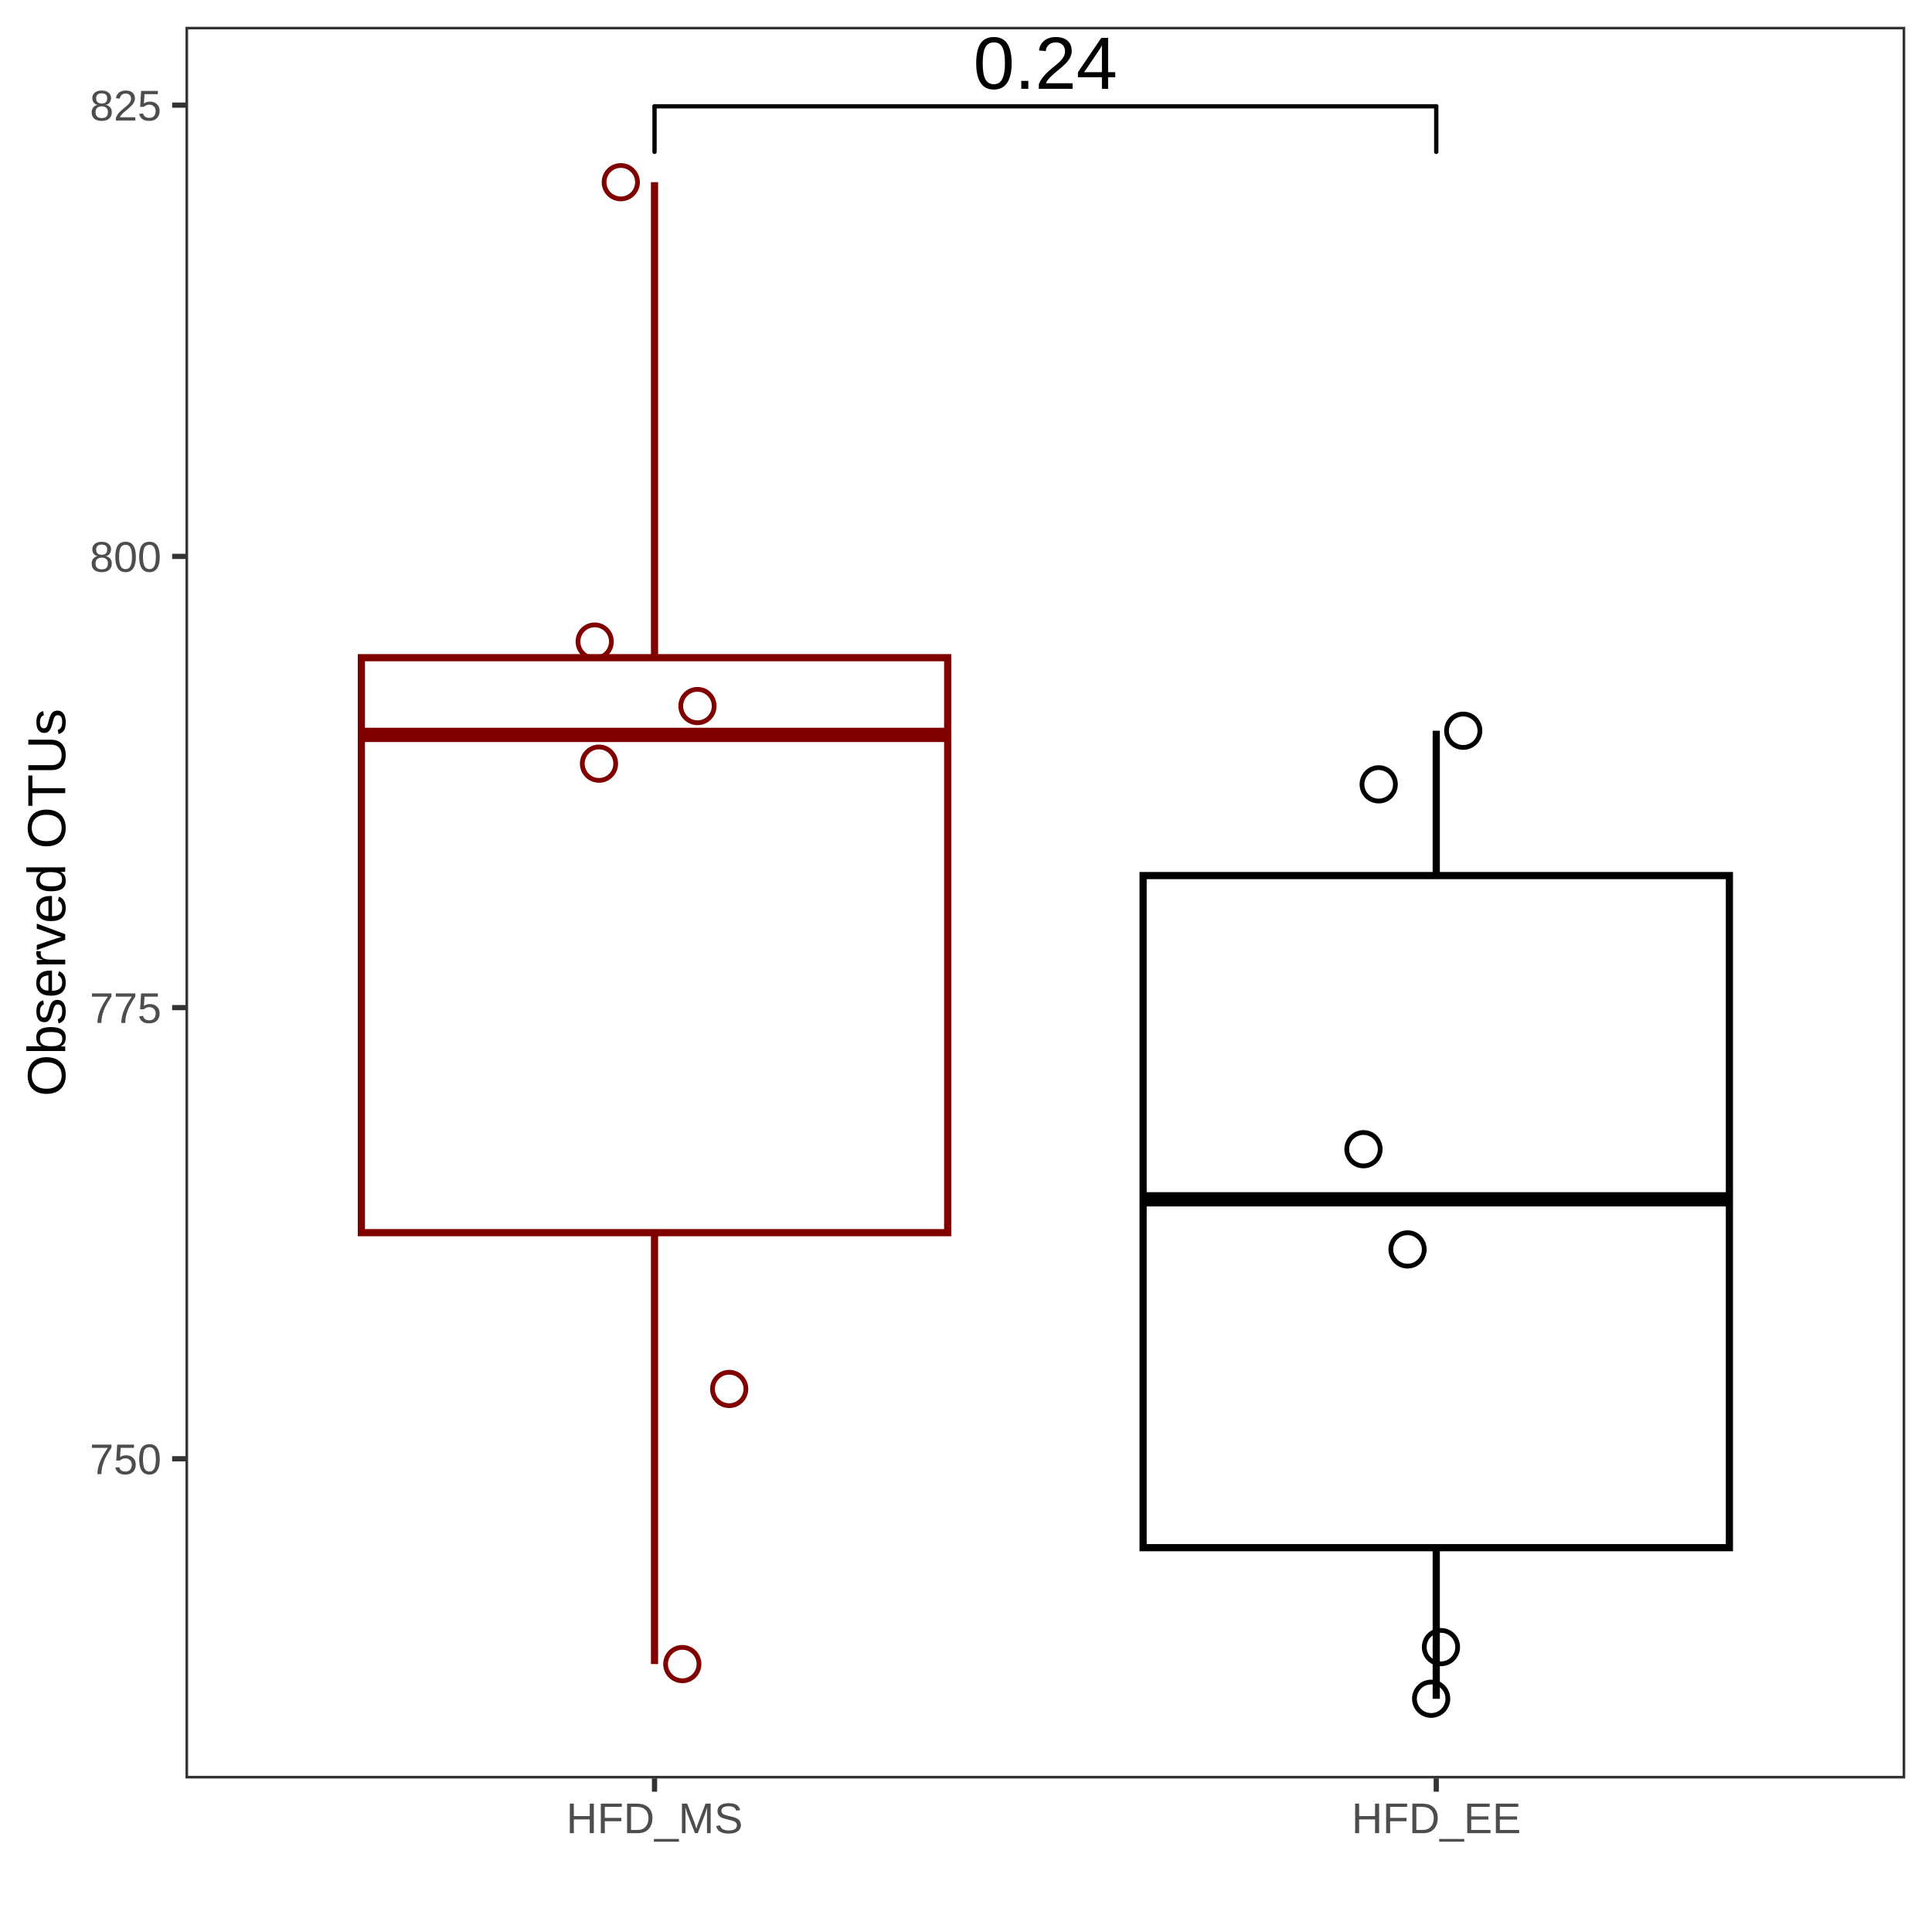
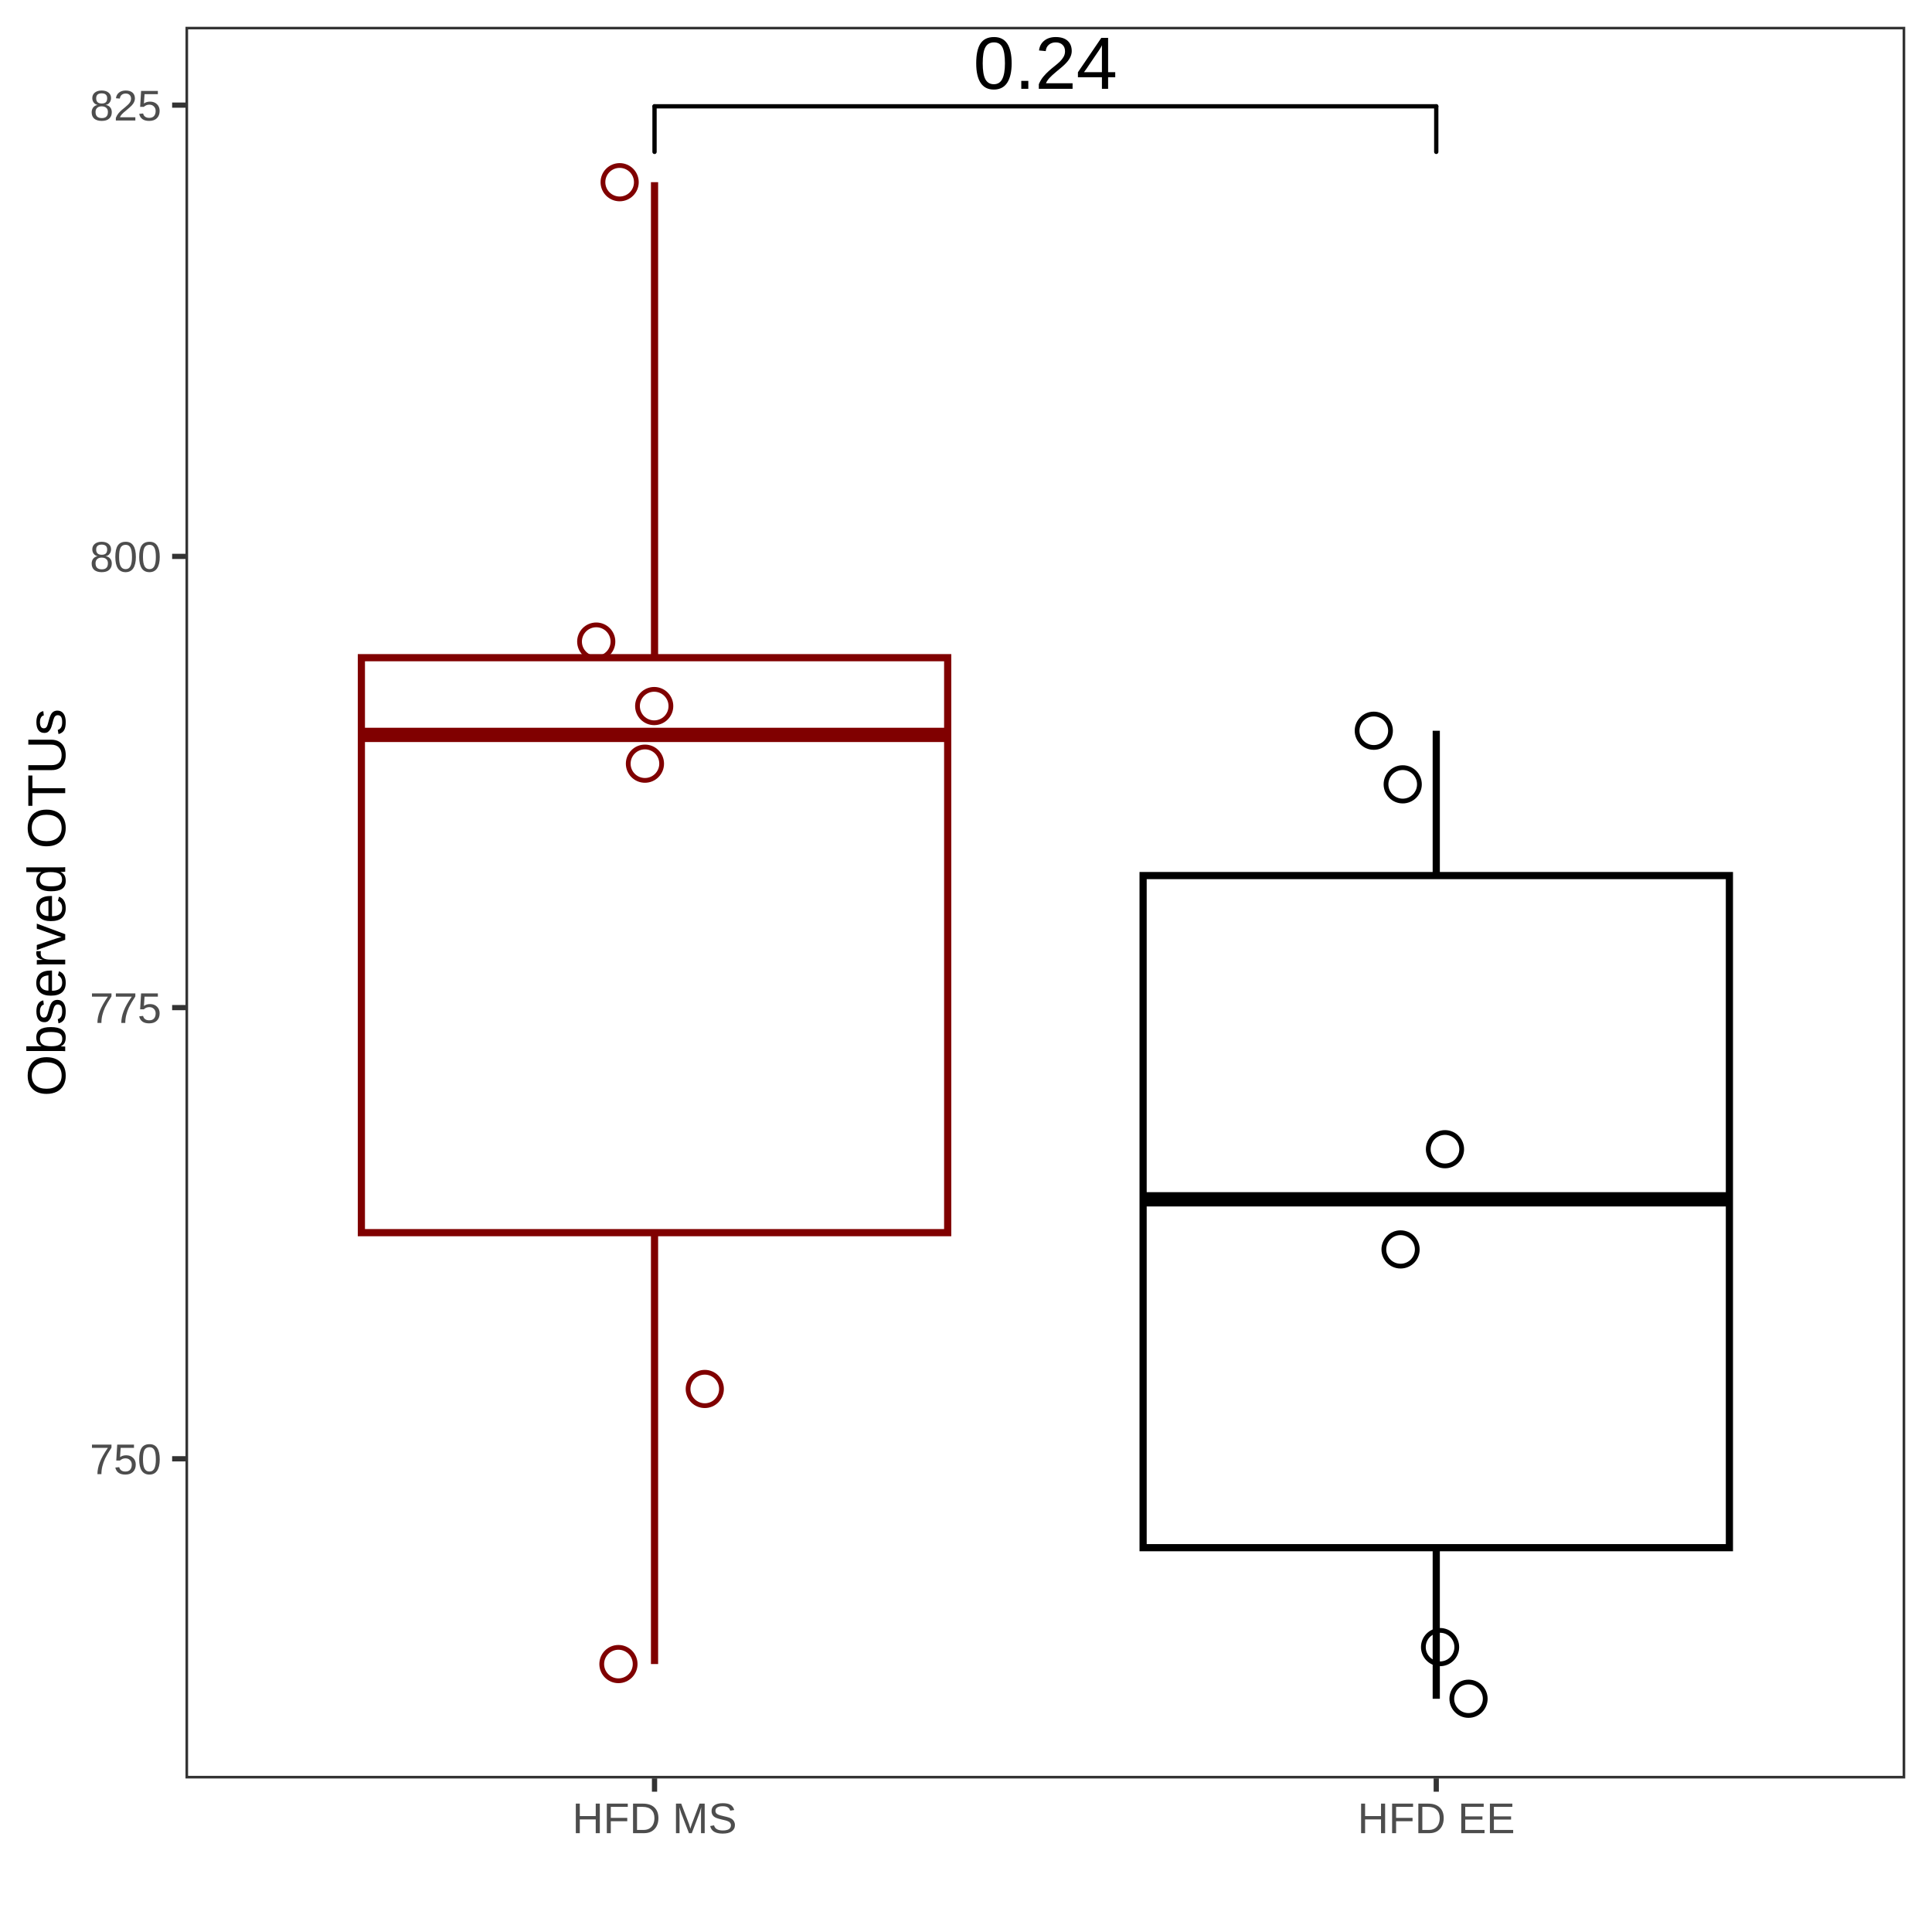
<svg xmlns="http://www.w3.org/2000/svg" class="svglite" width="288.00pt" height="288.00pt" viewBox="0 0 288.00 288.00">
  <defs>
    <style type="text/css">
    .svglite line, .svglite polyline, .svglite polygon, .svglite path, .svglite rect, .svglite circle {
      fill: none;
      stroke: #000000;
      stroke-linecap: round;
      stroke-linejoin: round;
      stroke-miterlimit: 10.00;
    }
    .svglite text {
      white-space: pre;
    }
  </style>
  </defs>
  <rect width="100%" height="100%" style="stroke: none; fill: #FFFFFF;" />
  <defs>
    <clipPath id="cpMC4wMHwyODguMDB8MC4wMHwyODguMDA=">
      <rect x="0.00" y="0.00" width="288.00" height="288.00" />
    </clipPath>
  </defs>
  <g clip-path="url(#cpMC4wMHwyODguMDB8MC4wMHwyODguMDA=)">
    <rect x="0.00" y="0.00" width="288.00" height="288.00" style="stroke-width: 0.78; stroke: #FFFFFF; fill: #FFFFFF;" />
  </g>
  <defs>
    <clipPath id="cpMjcuNjV8Mjg0LjAxfDMuOTl8MjY1LjEw">
      <rect x="27.65" y="3.99" width="256.36" height="261.12" />
    </clipPath>
  </defs>
  <g clip-path="url(#cpMjcuNjV8Mjg0LjAxfDMuOTl8MjY1LjEw)">
    <rect x="27.65" y="3.99" width="256.36" height="261.12" style="stroke-width: 0.78; stroke: none; fill: #FFFFFF;" />
    <line x1="97.57" y1="98.04" x2="97.57" y2="27.16" style="stroke-width: 1.07; stroke: #800000; stroke-linecap: butt;" />
    <line x1="97.57" y1="183.75" x2="97.57" y2="248.06" style="stroke-width: 1.07; stroke: #800000; stroke-linecap: butt;" />
    <polygon points="53.87,98.04 53.87,183.75 141.27,183.75 141.27,98.04 53.87,98.04 " style="stroke-width: 1.07; stroke: #800000; stroke-linecap: butt; stroke-linejoin: miter; fill: #FFFFFF;" />
    <line x1="53.87" y1="109.55" x2="141.27" y2="109.55" style="stroke-width: 2.13; stroke: #800000; stroke-linecap: butt; stroke-linejoin: miter;" />
    <line x1="214.10" y1="130.52" x2="214.10" y2="108.93" style="stroke-width: 1.07; stroke-linecap: butt;" />
    <line x1="214.10" y1="230.71" x2="214.10" y2="253.23" style="stroke-width: 1.07; stroke-linecap: butt;" />
    <polygon points="170.40,130.52 170.40,230.71 257.80,230.71 257.80,130.52 170.40,130.52 " style="stroke-width: 1.07; stroke-linecap: butt; stroke-linejoin: miter; fill: #FFFFFF;" />
    <line x1="170.40" y1="178.78" x2="257.80" y2="178.78" style="stroke-width: 2.13; stroke-linecap: butt; stroke-linejoin: miter;" />
-     <circle cx="203.25" cy="171.31" r="2.49" style="stroke-width: 0.71;" />
-     <circle cx="103.97" cy="105.25" r="2.49" style="stroke-width: 0.71; stroke: #800000;" />
-     <circle cx="218.12" cy="108.93" r="2.49" style="stroke-width: 0.71;" />
-     <circle cx="92.54" cy="27.16" r="2.49" style="stroke-width: 0.71; stroke: #800000;" />
-     <circle cx="213.34" cy="253.23" r="2.49" style="stroke-width: 0.71;" />
-     <circle cx="101.71" cy="248.06" r="2.49" style="stroke-width: 0.71; stroke: #800000;" />
-     <circle cx="214.80" cy="245.53" r="2.49" style="stroke-width: 0.71;" />
-     <circle cx="209.82" cy="186.25" r="2.49" style="stroke-width: 0.71;" />
-     <circle cx="89.29" cy="113.84" r="2.49" style="stroke-width: 0.71; stroke: #800000;" />
-     <circle cx="108.70" cy="207.05" r="2.49" style="stroke-width: 0.71; stroke: #800000;" />
-     <circle cx="205.52" cy="116.92" r="2.49" style="stroke-width: 0.71;" />
-     <circle cx="88.65" cy="95.64" r="2.49" style="stroke-width: 0.71; stroke: #800000;" />
+     <circle cx="215.40" cy="171.31" r="2.49" style="stroke-width: 0.71;" />
+     <circle cx="97.52" cy="105.25" r="2.49" style="stroke-width: 0.71; stroke: #800000;" />
+     <circle cx="204.79" cy="108.93" r="2.49" style="stroke-width: 0.71;" />
+     <circle cx="92.37" cy="27.16" r="2.49" style="stroke-width: 0.71; stroke: #800000;" />
+     <circle cx="218.91" cy="253.23" r="2.49" style="stroke-width: 0.71;" />
+     <circle cx="92.19" cy="248.06" r="2.49" style="stroke-width: 0.71; stroke: #800000;" />
+     <circle cx="214.67" cy="245.53" r="2.49" style="stroke-width: 0.71;" />
+     <circle cx="208.78" cy="186.25" r="2.49" style="stroke-width: 0.71;" />
+     <circle cx="96.14" cy="113.84" r="2.49" style="stroke-width: 0.71; stroke: #800000;" />
+     <circle cx="105.06" cy="207.05" r="2.49" style="stroke-width: 0.71; stroke: #800000;" />
+     <circle cx="209.10" cy="116.92" r="2.49" style="stroke-width: 0.71;" />
+     <circle cx="88.88" cy="95.64" r="2.49" style="stroke-width: 0.71; stroke: #800000;" />
    <text x="155.83" y="13.24" text-anchor="middle" style="font-size: 11.04px; font-family: &quot;Arial&quot;;" textLength="21.47px" lengthAdjust="spacingAndGlyphs">0.24</text>
    <line x1="214.10" y1="22.64" x2="214.10" y2="15.85" style="stroke-width: 0.64;" />
    <line x1="214.10" y1="15.85" x2="97.57" y2="15.85" style="stroke-width: 0.64;" />
    <line x1="97.57" y1="15.85" x2="97.57" y2="22.64" style="stroke-width: 0.64;" />
    <rect x="27.65" y="3.99" width="256.36" height="261.12" style="stroke-width: 0.78; stroke: #333333;" />
  </g>
  <g clip-path="url(#cpMC4wMHwyODguMDB8MC4wMHwyODguMDA=)">
    <text x="24.06" y="219.75" text-anchor="end" style="font-size: 6.40px;fill: #4D4D4D; font-family: &quot;Arial&quot;;" textLength="10.67px" lengthAdjust="spacingAndGlyphs">750</text>
    <text x="24.06" y="152.49" text-anchor="end" style="font-size: 6.40px;fill: #4D4D4D; font-family: &quot;Arial&quot;;" textLength="10.67px" lengthAdjust="spacingAndGlyphs">775</text>
    <text x="24.06" y="85.23" text-anchor="end" style="font-size: 6.40px;fill: #4D4D4D; font-family: &quot;Arial&quot;;" textLength="10.67px" lengthAdjust="spacingAndGlyphs">800</text>
    <text x="24.06" y="17.96" text-anchor="end" style="font-size: 6.40px;fill: #4D4D4D; font-family: &quot;Arial&quot;;" textLength="10.67px" lengthAdjust="spacingAndGlyphs">825</text>
    <polyline points="25.66,217.46 27.65,217.46 " style="stroke-width: 0.78; stroke: #333333; stroke-linecap: butt;" />
    <polyline points="25.66,150.20 27.65,150.20 " style="stroke-width: 0.78; stroke: #333333; stroke-linecap: butt;" />
    <polyline points="25.66,82.94 27.65,82.94 " style="stroke-width: 0.78; stroke: #333333; stroke-linecap: butt;" />
    <polyline points="25.66,15.67 27.65,15.67 " style="stroke-width: 0.78; stroke: #333333; stroke-linecap: butt;" />
    <polyline points="97.57,267.09 97.57,265.10 " style="stroke-width: 0.78; stroke: #333333; stroke-linecap: butt;" />
    <polyline points="214.10,267.09 214.10,265.10 " style="stroke-width: 0.78; stroke: #333333; stroke-linecap: butt;" />
-     <text x="97.57" y="273.27" text-anchor="middle" style="font-size: 6.40px;fill: #4D4D4D; font-family: &quot;Arial&quot;;" textLength="26.28px" lengthAdjust="spacingAndGlyphs">HFD_MS</text>
-     <text x="214.10" y="273.27" text-anchor="middle" style="font-size: 6.40px;fill: #4D4D4D; font-family: &quot;Arial&quot;;" textLength="25.21px" lengthAdjust="spacingAndGlyphs">HFD_EE</text>
+     <text x="97.57" y="273.27" text-anchor="middle" style="font-size: 6.40px;fill: #4D4D4D; font-family: &quot;Arial&quot;;" textLength="24.50px" lengthAdjust="spacingAndGlyphs">HFD MS</text>
+     <text x="214.10" y="273.27" text-anchor="middle" style="font-size: 6.40px;fill: #4D4D4D; font-family: &quot;Arial&quot;;" textLength="23.44px" lengthAdjust="spacingAndGlyphs">HFD EE</text>
    <text transform="translate(9.72,134.54) rotate(-90)" text-anchor="middle" style="font-size: 8.00px; font-family: &quot;Arial&quot;;" textLength="57.80px" lengthAdjust="spacingAndGlyphs">Observed OTUs</text>
  </g>
</svg>
